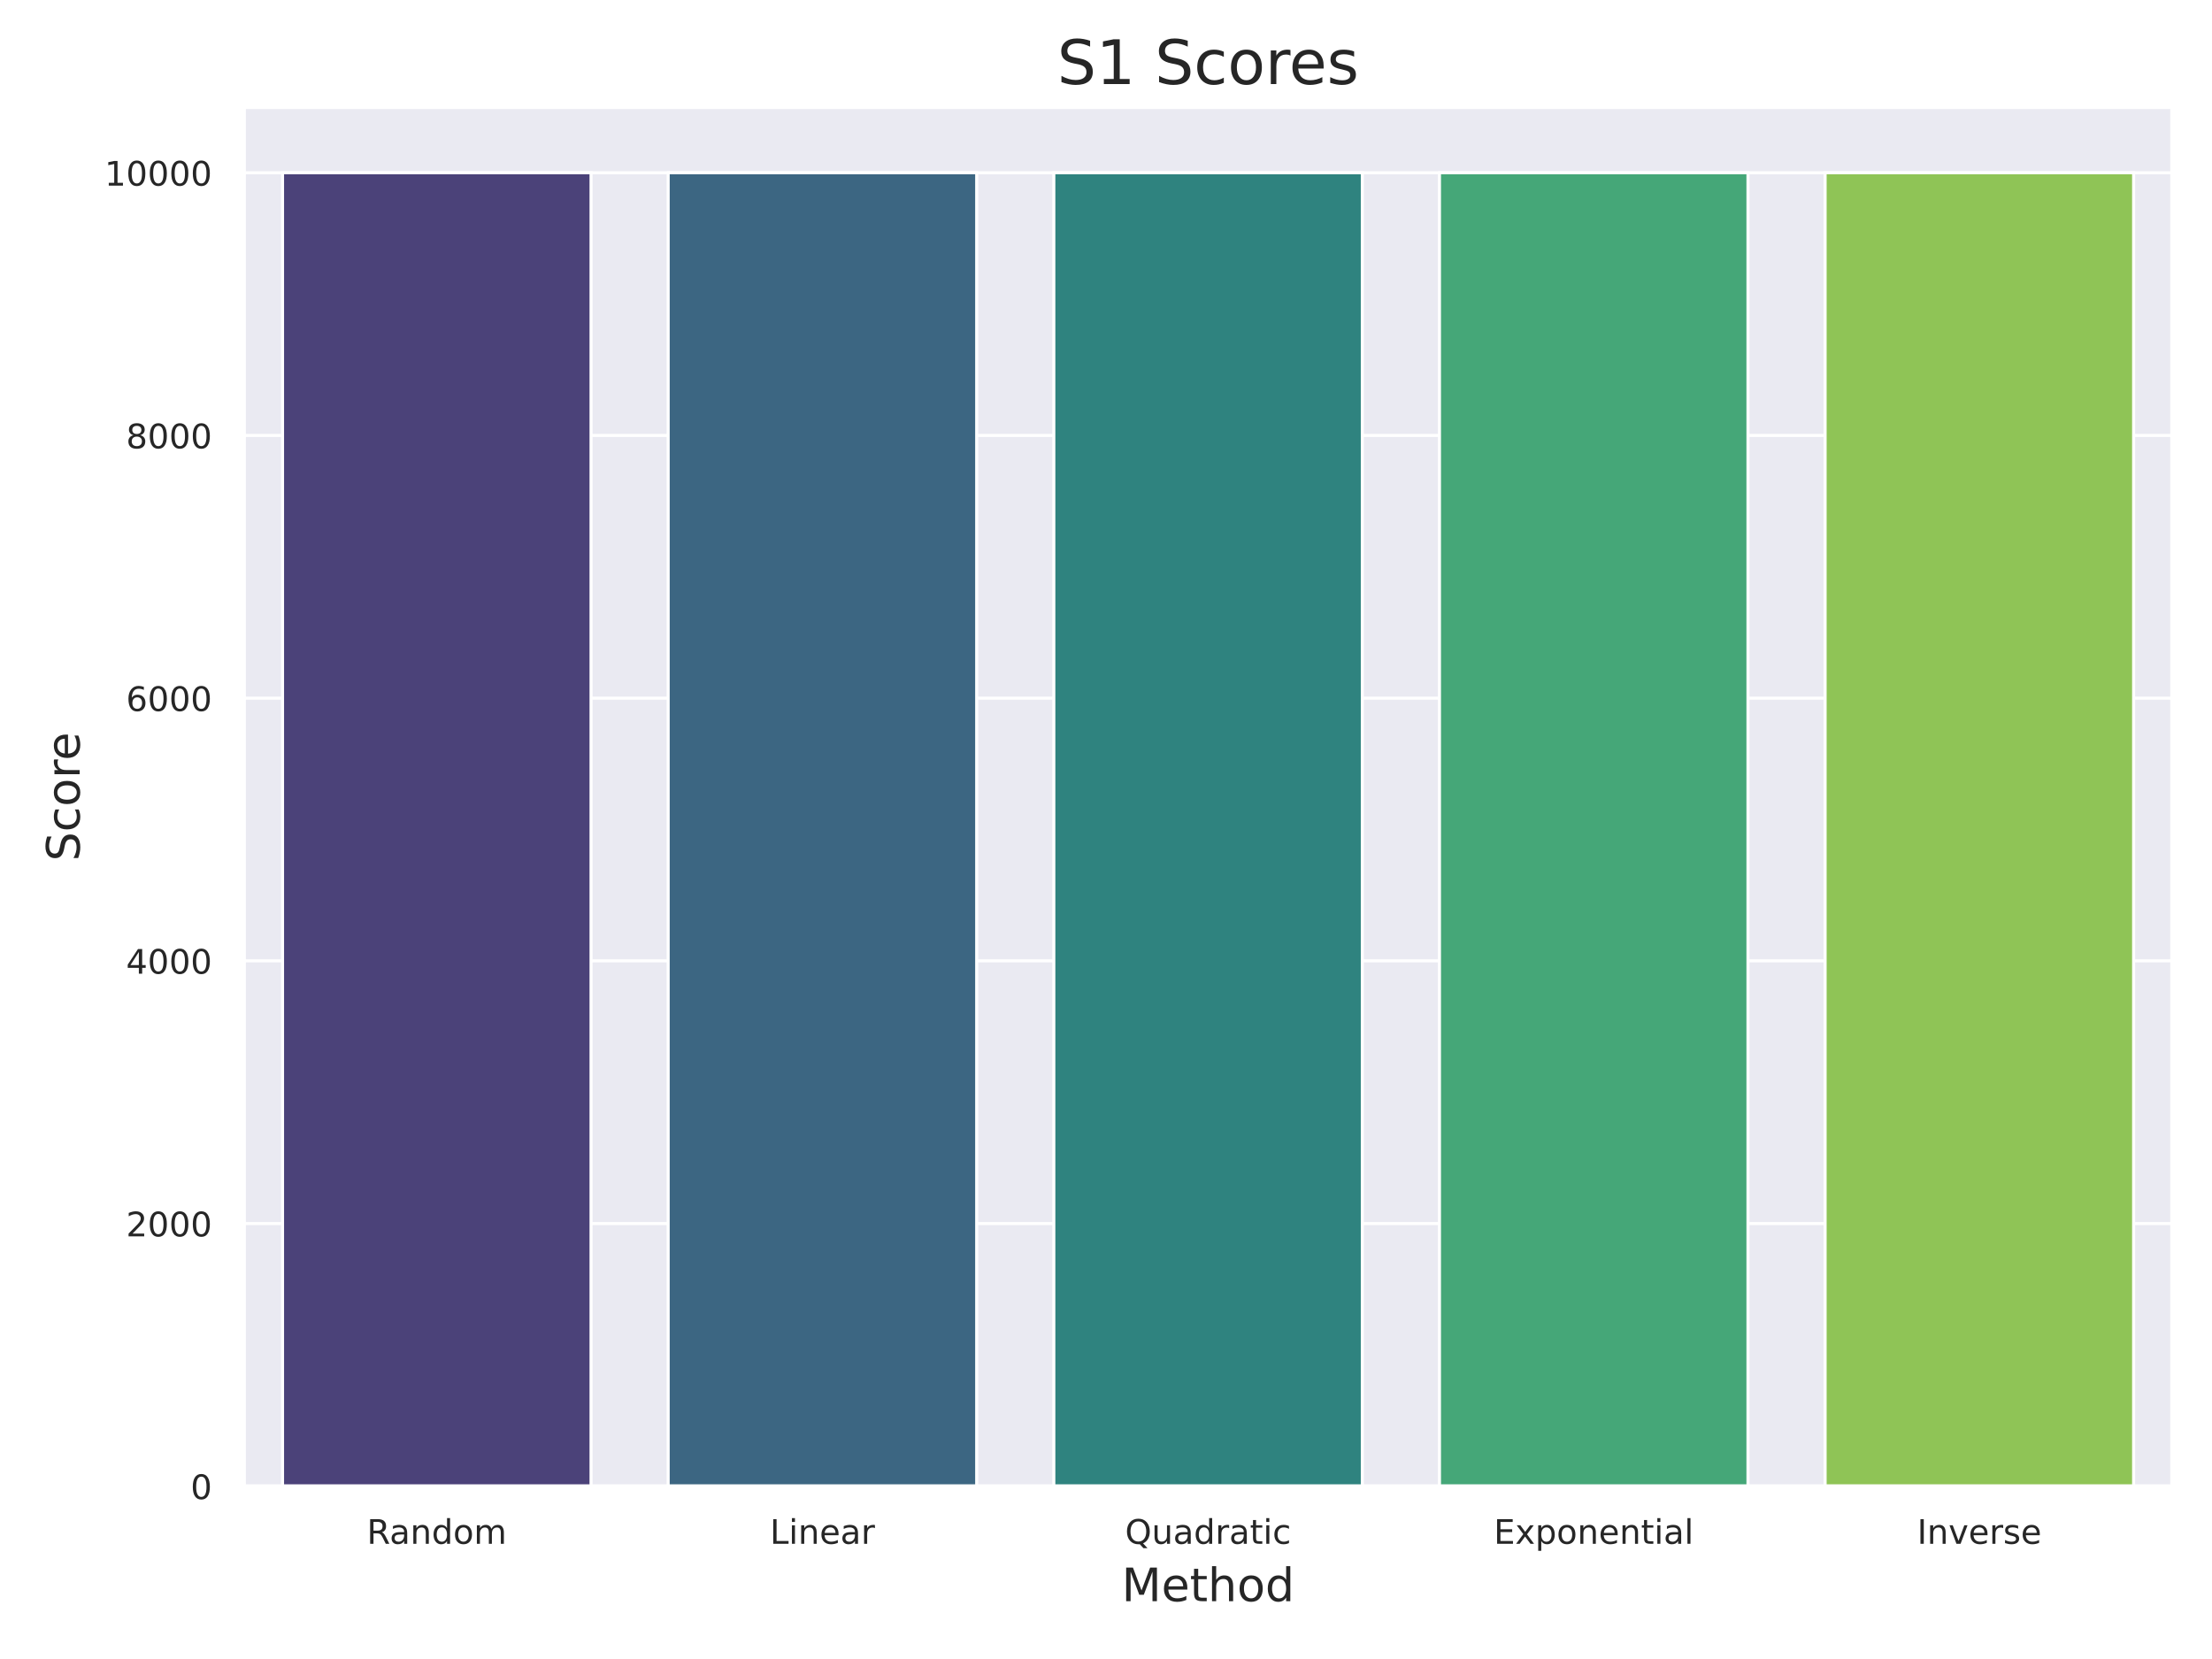
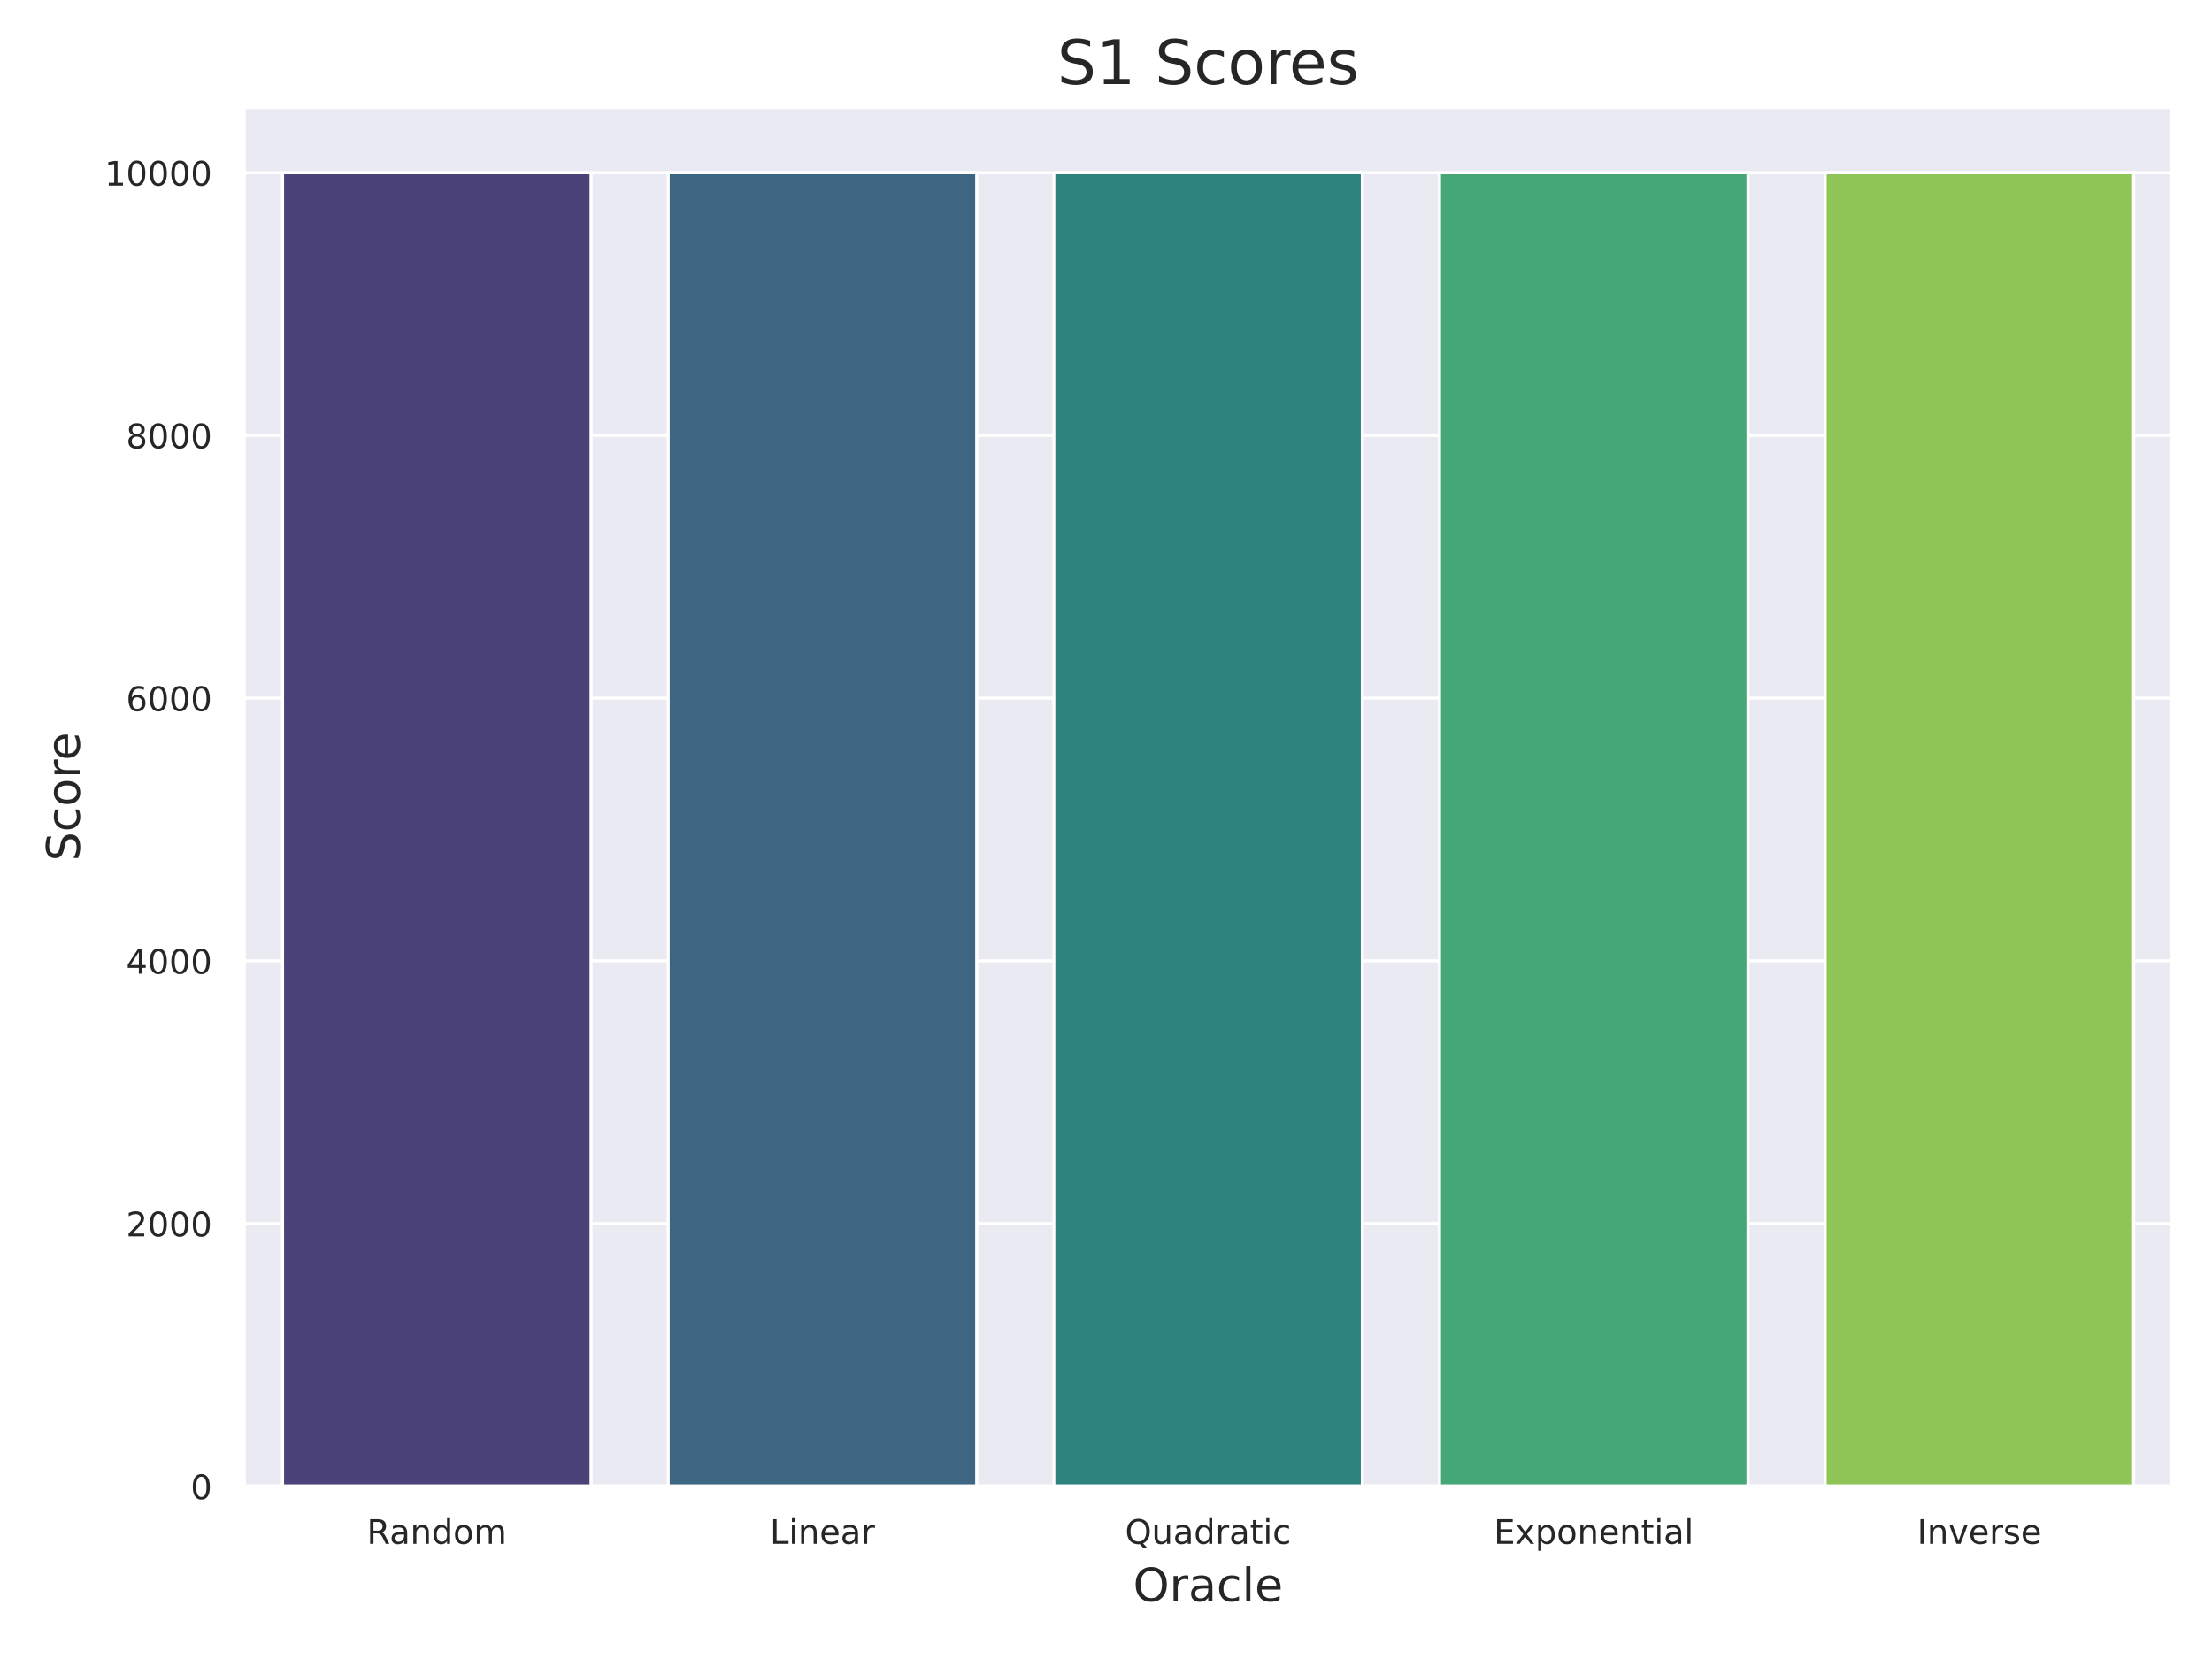
<svg xmlns="http://www.w3.org/2000/svg" xmlns:xlink="http://www.w3.org/1999/xlink" width="576pt" height="432pt" viewBox="0 0 576 432" version="1.1">
  <defs>
    <style type="text/css">*{stroke-linejoin: round; stroke-linecap: butt}</style>
  </defs>
  <g id="figure_1">
    <g id="patch_1">
      <path d="M 0 432  L 576 432  L 576 0  L 0 0  z " style="fill: #ffffff" />
    </g>
    <g id="axes_1">
      <g id="patch_2">
        <path d="M 63.528 387.012  L 565.632 387.012  L 565.632 27.888  L 63.528 27.888  z " style="fill: #eaeaf2" />
      </g>
      <g id="matplotlib.axis_1">
        <g id="xtick_1">
          <g id="text_1">
            <g style="fill: #262626" transform="translate(95.52378 401.9986) scale(0.088 -0.088)">
              <defs>
                <path id="DejaVuSans-52" d="M 2841 2188  Q 3044 2119 3236 1894  Q 3428 1669 3622 1275  L 4263 0  L 3584 0  L 2988 1197  Q 2756 1666 2539 1819  Q 2322 1972 1947 1972  L 1259 1972  L 1259 0  L 628 0  L 628 4666  L 2053 4666  Q 2853 4666 3247 4331  Q 3641 3997 3641 3322  Q 3641 2881 3436 2590  Q 3231 2300 2841 2188  z M 1259 4147  L 1259 2491  L 2053 2491  Q 2509 2491 2742 2702  Q 2975 2913 2975 3322  Q 2975 3731 2742 3939  Q 2509 4147 2053 4147  L 1259 4147  z " transform="scale(0.015625)" />
                <path id="DejaVuSans-61" d="M 2194 1759  Q 1497 1759 1228 1600  Q 959 1441 959 1056  Q 959 750 1161 570  Q 1363 391 1709 391  Q 2188 391 2477 730  Q 2766 1069 2766 1631  L 2766 1759  L 2194 1759  z M 3341 1997  L 3341 0  L 2766 0  L 2766 531  Q 2569 213 2275 61  Q 1981 -91 1556 -91  Q 1019 -91 701 211  Q 384 513 384 1019  Q 384 1609 779 1909  Q 1175 2209 1959 2209  L 2766 2209  L 2766 2266  Q 2766 2663 2505 2880  Q 2244 3097 1772 3097  Q 1472 3097 1187 3025  Q 903 2953 641 2809  L 641 3341  Q 956 3463 1253 3523  Q 1550 3584 1831 3584  Q 2591 3584 2966 3190  Q 3341 2797 3341 1997  z " transform="scale(0.015625)" />
                <path id="DejaVuSans-6e" d="M 3513 2113  L 3513 0  L 2938 0  L 2938 2094  Q 2938 2591 2744 2837  Q 2550 3084 2163 3084  Q 1697 3084 1428 2787  Q 1159 2491 1159 1978  L 1159 0  L 581 0  L 581 3500  L 1159 3500  L 1159 2956  Q 1366 3272 1645 3428  Q 1925 3584 2291 3584  Q 2894 3584 3203 3211  Q 3513 2838 3513 2113  z " transform="scale(0.015625)" />
                <path id="DejaVuSans-64" d="M 2906 2969  L 2906 4863  L 3481 4863  L 3481 0  L 2906 0  L 2906 525  Q 2725 213 2448 61  Q 2172 -91 1784 -91  Q 1150 -91 751 415  Q 353 922 353 1747  Q 353 2572 751 3078  Q 1150 3584 1784 3584  Q 2172 3584 2448 3432  Q 2725 3281 2906 2969  z M 947 1747  Q 947 1113 1208 752  Q 1469 391 1925 391  Q 2381 391 2643 752  Q 2906 1113 2906 1747  Q 2906 2381 2643 2742  Q 2381 3103 1925 3103  Q 1469 3103 1208 2742  Q 947 2381 947 1747  z " transform="scale(0.015625)" />
                <path id="DejaVuSans-6f" d="M 1959 3097  Q 1497 3097 1228 2736  Q 959 2375 959 1747  Q 959 1119 1226 758  Q 1494 397 1959 397  Q 2419 397 2687 759  Q 2956 1122 2956 1747  Q 2956 2369 2687 2733  Q 2419 3097 1959 3097  z M 1959 3584  Q 2709 3584 3137 3096  Q 3566 2609 3566 1747  Q 3566 888 3137 398  Q 2709 -91 1959 -91  Q 1206 -91 779 398  Q 353 888 353 1747  Q 353 2609 779 3096  Q 1206 3584 1959 3584  z " transform="scale(0.015625)" />
                <path id="DejaVuSans-6d" d="M 3328 2828  Q 3544 3216 3844 3400  Q 4144 3584 4550 3584  Q 5097 3584 5394 3201  Q 5691 2819 5691 2113  L 5691 0  L 5113 0  L 5113 2094  Q 5113 2597 4934 2840  Q 4756 3084 4391 3084  Q 3944 3084 3684 2787  Q 3425 2491 3425 1978  L 3425 0  L 2847 0  L 2847 2094  Q 2847 2600 2669 2842  Q 2491 3084 2119 3084  Q 1678 3084 1418 2786  Q 1159 2488 1159 1978  L 1159 0  L 581 0  L 581 3500  L 1159 3500  L 1159 2956  Q 1356 3278 1631 3431  Q 1906 3584 2284 3584  Q 2666 3584 2933 3390  Q 3200 3197 3328 2828  z " transform="scale(0.015625)" />
              </defs>
              <use xlink:href="#DejaVuSans-52" />
              <use xlink:href="#DejaVuSans-61" x="67.232" />
              <use xlink:href="#DejaVuSans-6e" x="128.512" />
              <use xlink:href="#DejaVuSans-64" x="191.891" />
              <use xlink:href="#DejaVuSans-6f" x="255.367" />
              <use xlink:href="#DejaVuSans-6d" x="316.549" />
            </g>
          </g>
        </g>
        <g id="xtick_2">
          <g id="text_2">
            <g style="fill: #262626" transform="translate(200.4841 401.9986) scale(0.088 -0.088)">
              <defs>
                <path id="DejaVuSans-4c" d="M 628 4666  L 1259 4666  L 1259 531  L 3531 531  L 3531 0  L 628 0  L 628 4666  z " transform="scale(0.015625)" />
                <path id="DejaVuSans-69" d="M 603 3500  L 1178 3500  L 1178 0  L 603 0  L 603 3500  z M 603 4863  L 1178 4863  L 1178 4134  L 603 4134  L 603 4863  z " transform="scale(0.015625)" />
                <path id="DejaVuSans-65" d="M 3597 1894  L 3597 1613  L 953 1613  Q 991 1019 1311 708  Q 1631 397 2203 397  Q 2534 397 2845 478  Q 3156 559 3463 722  L 3463 178  Q 3153 47 2828 -22  Q 2503 -91 2169 -91  Q 1331 -91 842 396  Q 353 884 353 1716  Q 353 2575 817 3079  Q 1281 3584 2069 3584  Q 2775 3584 3186 3129  Q 3597 2675 3597 1894  z M 3022 2063  Q 3016 2534 2758 2815  Q 2500 3097 2075 3097  Q 1594 3097 1305 2825  Q 1016 2553 972 2059  L 3022 2063  z " transform="scale(0.015625)" />
                <path id="DejaVuSans-72" d="M 2631 2963  Q 2534 3019 2420 3045  Q 2306 3072 2169 3072  Q 1681 3072 1420 2755  Q 1159 2438 1159 1844  L 1159 0  L 581 0  L 581 3500  L 1159 3500  L 1159 2956  Q 1341 3275 1631 3429  Q 1922 3584 2338 3584  Q 2397 3584 2469 3576  Q 2541 3569 2628 3553  L 2631 2963  z " transform="scale(0.015625)" />
              </defs>
              <use xlink:href="#DejaVuSans-4c" />
              <use xlink:href="#DejaVuSans-69" x="55.713" />
              <use xlink:href="#DejaVuSans-6e" x="83.496" />
              <use xlink:href="#DejaVuSans-65" x="146.875" />
              <use xlink:href="#DejaVuSans-61" x="208.398" />
              <use xlink:href="#DejaVuSans-72" x="269.678" />
            </g>
          </g>
        </g>
        <g id="xtick_3">
          <g id="text_3">
            <g style="fill: #262626" transform="translate(292.9664 401.9986) scale(0.088 -0.088)">
              <defs>
                <path id="DejaVuSans-51" d="M 2522 4238  Q 1834 4238 1429 3725  Q 1025 3213 1025 2328  Q 1025 1447 1429 934  Q 1834 422 2522 422  Q 3209 422 3611 934  Q 4013 1447 4013 2328  Q 4013 3213 3611 3725  Q 3209 4238 2522 4238  z M 3406 84  L 4238 -825  L 3475 -825  L 2784 -78  Q 2681 -84 2626 -87  Q 2572 -91 2522 -91  Q 1538 -91 948 567  Q 359 1225 359 2328  Q 359 3434 948 4092  Q 1538 4750 2522 4750  Q 3503 4750 4090 4092  Q 4678 3434 4678 2328  Q 4678 1516 4351 937  Q 4025 359 3406 84  z " transform="scale(0.015625)" />
                <path id="DejaVuSans-75" d="M 544 1381  L 544 3500  L 1119 3500  L 1119 1403  Q 1119 906 1312 657  Q 1506 409 1894 409  Q 2359 409 2629 706  Q 2900 1003 2900 1516  L 2900 3500  L 3475 3500  L 3475 0  L 2900 0  L 2900 538  Q 2691 219 2414 64  Q 2138 -91 1772 -91  Q 1169 -91 856 284  Q 544 659 544 1381  z M 1991 3584  L 1991 3584  z " transform="scale(0.015625)" />
                <path id="DejaVuSans-74" d="M 1172 4494  L 1172 3500  L 2356 3500  L 2356 3053  L 1172 3053  L 1172 1153  Q 1172 725 1289 603  Q 1406 481 1766 481  L 2356 481  L 2356 0  L 1766 0  Q 1100 0 847 248  Q 594 497 594 1153  L 594 3053  L 172 3053  L 172 3500  L 594 3500  L 594 4494  L 1172 4494  z " transform="scale(0.015625)" />
                <path id="DejaVuSans-63" d="M 3122 3366  L 3122 2828  Q 2878 2963 2633 3030  Q 2388 3097 2138 3097  Q 1578 3097 1268 2742  Q 959 2388 959 1747  Q 959 1106 1268 751  Q 1578 397 2138 397  Q 2388 397 2633 464  Q 2878 531 3122 666  L 3122 134  Q 2881 22 2623 -34  Q 2366 -91 2075 -91  Q 1284 -91 818 406  Q 353 903 353 1747  Q 353 2603 823 3093  Q 1294 3584 2113 3584  Q 2378 3584 2631 3529  Q 2884 3475 3122 3366  z " transform="scale(0.015625)" />
              </defs>
              <use xlink:href="#DejaVuSans-51" />
              <use xlink:href="#DejaVuSans-75" x="78.711" />
              <use xlink:href="#DejaVuSans-61" x="142.09" />
              <use xlink:href="#DejaVuSans-64" x="203.369" />
              <use xlink:href="#DejaVuSans-72" x="266.846" />
              <use xlink:href="#DejaVuSans-61" x="307.959" />
              <use xlink:href="#DejaVuSans-74" x="369.238" />
              <use xlink:href="#DejaVuSans-69" x="408.447" />
              <use xlink:href="#DejaVuSans-63" x="436.23" />
            </g>
          </g>
        </g>
        <g id="xtick_4">
          <g id="text_4">
            <g style="fill: #262626" transform="translate(388.9803 401.9986) scale(0.088 -0.088)">
              <defs>
                <path id="DejaVuSans-45" d="M 628 4666  L 3578 4666  L 3578 4134  L 1259 4134  L 1259 2753  L 3481 2753  L 3481 2222  L 1259 2222  L 1259 531  L 3634 531  L 3634 0  L 628 0  L 628 4666  z " transform="scale(0.015625)" />
                <path id="DejaVuSans-78" d="M 3513 3500  L 2247 1797  L 3578 0  L 2900 0  L 1881 1375  L 863 0  L 184 0  L 1544 1831  L 300 3500  L 978 3500  L 1906 2253  L 2834 3500  L 3513 3500  z " transform="scale(0.015625)" />
                <path id="DejaVuSans-70" d="M 1159 525  L 1159 -1331  L 581 -1331  L 581 3500  L 1159 3500  L 1159 2969  Q 1341 3281 1617 3432  Q 1894 3584 2278 3584  Q 2916 3584 3314 3078  Q 3713 2572 3713 1747  Q 3713 922 3314 415  Q 2916 -91 2278 -91  Q 1894 -91 1617 61  Q 1341 213 1159 525  z M 3116 1747  Q 3116 2381 2855 2742  Q 2594 3103 2138 3103  Q 1681 3103 1420 2742  Q 1159 2381 1159 1747  Q 1159 1113 1420 752  Q 1681 391 2138 391  Q 2594 391 2855 752  Q 3116 1113 3116 1747  z " transform="scale(0.015625)" />
                <path id="DejaVuSans-6c" d="M 603 4863  L 1178 4863  L 1178 0  L 603 0  L 603 4863  z " transform="scale(0.015625)" />
              </defs>
              <use xlink:href="#DejaVuSans-45" />
              <use xlink:href="#DejaVuSans-78" x="63.184" />
              <use xlink:href="#DejaVuSans-70" x="122.363" />
              <use xlink:href="#DejaVuSans-6f" x="185.84" />
              <use xlink:href="#DejaVuSans-6e" x="247.021" />
              <use xlink:href="#DejaVuSans-65" x="310.4" />
              <use xlink:href="#DejaVuSans-6e" x="371.924" />
              <use xlink:href="#DejaVuSans-74" x="435.303" />
              <use xlink:href="#DejaVuSans-69" x="474.512" />
              <use xlink:href="#DejaVuSans-61" x="502.295" />
              <use xlink:href="#DejaVuSans-6c" x="563.574" />
            </g>
          </g>
        </g>
        <g id="xtick_5">
          <g id="text_5">
            <g style="fill: #262626" transform="translate(499.2152 401.9986) scale(0.088 -0.088)">
              <defs>
                <path id="DejaVuSans-49" d="M 628 4666  L 1259 4666  L 1259 0  L 628 0  L 628 4666  z " transform="scale(0.015625)" />
                <path id="DejaVuSans-76" d="M 191 3500  L 800 3500  L 1894 563  L 2988 3500  L 3597 3500  L 2284 0  L 1503 0  L 191 3500  z " transform="scale(0.015625)" />
                <path id="DejaVuSans-73" d="M 2834 3397  L 2834 2853  Q 2591 2978 2328 3040  Q 2066 3103 1784 3103  Q 1356 3103 1142 2972  Q 928 2841 928 2578  Q 928 2378 1081 2264  Q 1234 2150 1697 2047  L 1894 2003  Q 2506 1872 2764 1633  Q 3022 1394 3022 966  Q 3022 478 2636 193  Q 2250 -91 1575 -91  Q 1294 -91 989 -36  Q 684 19 347 128  L 347 722  Q 666 556 975 473  Q 1284 391 1588 391  Q 1994 391 2212 530  Q 2431 669 2431 922  Q 2431 1156 2273 1281  Q 2116 1406 1581 1522  L 1381 1569  Q 847 1681 609 1914  Q 372 2147 372 2553  Q 372 3047 722 3315  Q 1072 3584 1716 3584  Q 2034 3584 2315 3537  Q 2597 3491 2834 3397  z " transform="scale(0.015625)" />
              </defs>
              <use xlink:href="#DejaVuSans-49" />
              <use xlink:href="#DejaVuSans-6e" x="29.492" />
              <use xlink:href="#DejaVuSans-76" x="92.871" />
              <use xlink:href="#DejaVuSans-65" x="152.051" />
              <use xlink:href="#DejaVuSans-72" x="213.574" />
              <use xlink:href="#DejaVuSans-73" x="254.688" />
              <use xlink:href="#DejaVuSans-65" x="306.787" />
            </g>
          </g>
        </g>
        <g id="text_6">
-           <g style="fill: #262626" transform="translate(292.0763 416.9469) scale(0.12 -0.12)">
+           <g style="fill: #262626" transform="translate(295.0556 416.9469) scale(0.12 -0.12)">
            <defs>
-               <path id="DejaVuSans-4d" d="M 628 4666  L 1569 4666  L 2759 1491  L 3956 4666  L 4897 4666  L 4897 0  L 4281 0  L 4281 4097  L 3078 897  L 2444 897  L 1241 4097  L 1241 0  L 628 0  L 628 4666  z " transform="scale(0.015625)" />
-               <path id="DejaVuSans-68" d="M 3513 2113  L 3513 0  L 2938 0  L 2938 2094  Q 2938 2591 2744 2837  Q 2550 3084 2163 3084  Q 1697 3084 1428 2787  Q 1159 2491 1159 1978  L 1159 0  L 581 0  L 581 4863  L 1159 4863  L 1159 2956  Q 1366 3272 1645 3428  Q 1925 3584 2291 3584  Q 2894 3584 3203 3211  Q 3513 2838 3513 2113  z " transform="scale(0.015625)" />
+               <path id="DejaVuSans-4f" d="M 2522 4238  Q 1834 4238 1429 3725  Q 1025 3213 1025 2328  Q 1025 1447 1429 934  Q 1834 422 2522 422  Q 3209 422 3611 934  Q 4013 1447 4013 2328  Q 4013 3213 3611 3725  Q 3209 4238 2522 4238  z M 2522 4750  Q 3503 4750 4090 4092  Q 4678 3434 4678 2328  Q 4678 1225 4090 567  Q 3503 -91 2522 -91  Q 1538 -91 948 565  Q 359 1222 359 2328  Q 359 3434 948 4092  Q 1538 4750 2522 4750  z " transform="scale(0.015625)" />
            </defs>
-             <use xlink:href="#DejaVuSans-4d" />
-             <use xlink:href="#DejaVuSans-65" x="86.279" />
-             <use xlink:href="#DejaVuSans-74" x="147.803" />
-             <use xlink:href="#DejaVuSans-68" x="187.012" />
-             <use xlink:href="#DejaVuSans-6f" x="250.391" />
-             <use xlink:href="#DejaVuSans-64" x="311.572" />
+             <use xlink:href="#DejaVuSans-4f" />
+             <use xlink:href="#DejaVuSans-72" x="78.711" />
+             <use xlink:href="#DejaVuSans-61" x="119.824" />
+             <use xlink:href="#DejaVuSans-63" x="181.104" />
+             <use xlink:href="#DejaVuSans-6c" x="236.084" />
+             <use xlink:href="#DejaVuSans-65" x="263.867" />
          </g>
        </g>
      </g>
      <g id="matplotlib.axis_2">
        <g id="ytick_1">
          <g id="line2d_1">
-             <path d="M 63.528 387.012  L 565.632 387.012  " clip-path="url(#p7abd10cb48)" style="fill: none; stroke: #ffffff; stroke-width: 0.8; stroke-linecap: round" />
+             <path d="M 63.528 387.012  L 565.632 387.012  " clip-path="url(#p335af52889)" style="fill: none; stroke: #ffffff; stroke-width: 0.8; stroke-linecap: round" />
          </g>
          <g id="text_7">
            <g style="fill: #262626" transform="translate(49.629 390.3553) scale(0.088 -0.088)">
              <defs>
                <path id="DejaVuSans-30" d="M 2034 4250  Q 1547 4250 1301 3770  Q 1056 3291 1056 2328  Q 1056 1369 1301 889  Q 1547 409 2034 409  Q 2525 409 2770 889  Q 3016 1369 3016 2328  Q 3016 3291 2770 3770  Q 2525 4250 2034 4250  z M 2034 4750  Q 2819 4750 3233 4129  Q 3647 3509 3647 2328  Q 3647 1150 3233 529  Q 2819 -91 2034 -91  Q 1250 -91 836 529  Q 422 1150 422 2328  Q 422 3509 836 4129  Q 1250 4750 2034 4750  z " transform="scale(0.015625)" />
              </defs>
              <use xlink:href="#DejaVuSans-30" />
            </g>
          </g>
        </g>
        <g id="ytick_2">
          <g id="line2d_2">
-             <path d="M 63.528 318.607  L 565.632 318.607  " clip-path="url(#p7abd10cb48)" style="fill: none; stroke: #ffffff; stroke-width: 0.8; stroke-linecap: round" />
+             <path d="M 63.528 318.607  L 565.632 318.607  " clip-path="url(#p335af52889)" style="fill: none; stroke: #ffffff; stroke-width: 0.8; stroke-linecap: round" />
          </g>
          <g id="text_8">
            <g style="fill: #262626" transform="translate(32.832 321.9507) scale(0.088 -0.088)">
              <defs>
                <path id="DejaVuSans-32" d="M 1228 531  L 3431 531  L 3431 0  L 469 0  L 469 531  Q 828 903 1448 1529  Q 2069 2156 2228 2338  Q 2531 2678 2651 2914  Q 2772 3150 2772 3378  Q 2772 3750 2511 3984  Q 2250 4219 1831 4219  Q 1534 4219 1204 4116  Q 875 4013 500 3803  L 500 4441  Q 881 4594 1212 4672  Q 1544 4750 1819 4750  Q 2544 4750 2975 4387  Q 3406 4025 3406 3419  Q 3406 3131 3298 2873  Q 3191 2616 2906 2266  Q 2828 2175 2409 1742  Q 1991 1309 1228 531  z " transform="scale(0.015625)" />
              </defs>
              <use xlink:href="#DejaVuSans-32" />
              <use xlink:href="#DejaVuSans-30" x="63.623" />
              <use xlink:href="#DejaVuSans-30" x="127.246" />
              <use xlink:href="#DejaVuSans-30" x="190.869" />
            </g>
          </g>
        </g>
        <g id="ytick_3">
          <g id="line2d_3">
-             <path d="M 63.528 250.203  L 565.632 250.203  " clip-path="url(#p7abd10cb48)" style="fill: none; stroke: #ffffff; stroke-width: 0.8; stroke-linecap: round" />
+             <path d="M 63.528 250.203  L 565.632 250.203  " clip-path="url(#p335af52889)" style="fill: none; stroke: #ffffff; stroke-width: 0.8; stroke-linecap: round" />
          </g>
          <g id="text_9">
            <g style="fill: #262626" transform="translate(32.832 253.5462) scale(0.088 -0.088)">
              <defs>
                <path id="DejaVuSans-34" d="M 2419 4116  L 825 1625  L 2419 1625  L 2419 4116  z M 2253 4666  L 3047 4666  L 3047 1625  L 3713 1625  L 3713 1100  L 3047 1100  L 3047 0  L 2419 0  L 2419 1100  L 313 1100  L 313 1709  L 2253 4666  z " transform="scale(0.015625)" />
              </defs>
              <use xlink:href="#DejaVuSans-34" />
              <use xlink:href="#DejaVuSans-30" x="63.623" />
              <use xlink:href="#DejaVuSans-30" x="127.246" />
              <use xlink:href="#DejaVuSans-30" x="190.869" />
            </g>
          </g>
        </g>
        <g id="ytick_4">
          <g id="line2d_4">
-             <path d="M 63.528 181.798  L 565.632 181.798  " clip-path="url(#p7abd10cb48)" style="fill: none; stroke: #ffffff; stroke-width: 0.8; stroke-linecap: round" />
+             <path d="M 63.528 181.798  L 565.632 181.798  " clip-path="url(#p335af52889)" style="fill: none; stroke: #ffffff; stroke-width: 0.8; stroke-linecap: round" />
          </g>
          <g id="text_10">
            <g style="fill: #262626" transform="translate(32.832 185.1416) scale(0.088 -0.088)">
              <defs>
                <path id="DejaVuSans-36" d="M 2113 2584  Q 1688 2584 1439 2293  Q 1191 2003 1191 1497  Q 1191 994 1439 701  Q 1688 409 2113 409  Q 2538 409 2786 701  Q 3034 994 3034 1497  Q 3034 2003 2786 2293  Q 2538 2584 2113 2584  z M 3366 4563  L 3366 3988  Q 3128 4100 2886 4159  Q 2644 4219 2406 4219  Q 1781 4219 1451 3797  Q 1122 3375 1075 2522  Q 1259 2794 1537 2939  Q 1816 3084 2150 3084  Q 2853 3084 3261 2657  Q 3669 2231 3669 1497  Q 3669 778 3244 343  Q 2819 -91 2113 -91  Q 1303 -91 875 529  Q 447 1150 447 2328  Q 447 3434 972 4092  Q 1497 4750 2381 4750  Q 2619 4750 2861 4703  Q 3103 4656 3366 4563  z " transform="scale(0.015625)" />
              </defs>
              <use xlink:href="#DejaVuSans-36" />
              <use xlink:href="#DejaVuSans-30" x="63.623" />
              <use xlink:href="#DejaVuSans-30" x="127.246" />
              <use xlink:href="#DejaVuSans-30" x="190.869" />
            </g>
          </g>
        </g>
        <g id="ytick_5">
          <g id="line2d_5">
-             <path d="M 63.528 113.394  L 565.632 113.394  " clip-path="url(#p7abd10cb48)" style="fill: none; stroke: #ffffff; stroke-width: 0.8; stroke-linecap: round" />
+             <path d="M 63.528 113.394  L 565.632 113.394  " clip-path="url(#p335af52889)" style="fill: none; stroke: #ffffff; stroke-width: 0.8; stroke-linecap: round" />
          </g>
          <g id="text_11">
            <g style="fill: #262626" transform="translate(32.832 116.737) scale(0.088 -0.088)">
              <defs>
                <path id="DejaVuSans-38" d="M 2034 2216  Q 1584 2216 1326 1975  Q 1069 1734 1069 1313  Q 1069 891 1326 650  Q 1584 409 2034 409  Q 2484 409 2743 651  Q 3003 894 3003 1313  Q 3003 1734 2745 1975  Q 2488 2216 2034 2216  z M 1403 2484  Q 997 2584 770 2862  Q 544 3141 544 3541  Q 544 4100 942 4425  Q 1341 4750 2034 4750  Q 2731 4750 3128 4425  Q 3525 4100 3525 3541  Q 3525 3141 3298 2862  Q 3072 2584 2669 2484  Q 3125 2378 3379 2068  Q 3634 1759 3634 1313  Q 3634 634 3220 271  Q 2806 -91 2034 -91  Q 1263 -91 848 271  Q 434 634 434 1313  Q 434 1759 690 2068  Q 947 2378 1403 2484  z M 1172 3481  Q 1172 3119 1398 2916  Q 1625 2713 2034 2713  Q 2441 2713 2670 2916  Q 2900 3119 2900 3481  Q 2900 3844 2670 4047  Q 2441 4250 2034 4250  Q 1625 4250 1398 4047  Q 1172 3844 1172 3481  z " transform="scale(0.015625)" />
              </defs>
              <use xlink:href="#DejaVuSans-38" />
              <use xlink:href="#DejaVuSans-30" x="63.623" />
              <use xlink:href="#DejaVuSans-30" x="127.246" />
              <use xlink:href="#DejaVuSans-30" x="190.869" />
            </g>
          </g>
        </g>
        <g id="ytick_6">
          <g id="line2d_6">
-             <path d="M 63.528 44.989  L 565.632 44.989  " clip-path="url(#p7abd10cb48)" style="fill: none; stroke: #ffffff; stroke-width: 0.8; stroke-linecap: round" />
+             <path d="M 63.528 44.989  L 565.632 44.989  " clip-path="url(#p335af52889)" style="fill: none; stroke: #ffffff; stroke-width: 0.8; stroke-linecap: round" />
          </g>
          <g id="text_12">
            <g style="fill: #262626" transform="translate(27.233 48.33246) scale(0.088 -0.088)">
              <defs>
                <path id="DejaVuSans-31" d="M 794 531  L 1825 531  L 1825 4091  L 703 3866  L 703 4441  L 1819 4666  L 2450 4666  L 2450 531  L 3481 531  L 3481 0  L 794 0  L 794 531  z " transform="scale(0.015625)" />
              </defs>
              <use xlink:href="#DejaVuSans-31" />
              <use xlink:href="#DejaVuSans-30" x="63.623" />
              <use xlink:href="#DejaVuSans-30" x="127.246" />
              <use xlink:href="#DejaVuSans-30" x="190.869" />
              <use xlink:href="#DejaVuSans-30" x="254.492" />
            </g>
          </g>
        </g>
        <g id="text_13">
          <g style="fill: #262626" transform="translate(20.73738 224.2528) rotate(-90) scale(0.12 -0.12)">
            <defs>
              <path id="DejaVuSans-53" d="M 3425 4513  L 3425 3897  Q 3066 4069 2747 4153  Q 2428 4238 2131 4238  Q 1616 4238 1336 4038  Q 1056 3838 1056 3469  Q 1056 3159 1242 3001  Q 1428 2844 1947 2747  L 2328 2669  Q 3034 2534 3370 2195  Q 3706 1856 3706 1288  Q 3706 609 3251 259  Q 2797 -91 1919 -91  Q 1588 -91 1214 -16  Q 841 59 441 206  L 441 856  Q 825 641 1194 531  Q 1563 422 1919 422  Q 2459 422 2753 634  Q 3047 847 3047 1241  Q 3047 1584 2836 1778  Q 2625 1972 2144 2069  L 1759 2144  Q 1053 2284 737 2584  Q 422 2884 422 3419  Q 422 4038 858 4394  Q 1294 4750 2059 4750  Q 2388 4750 2728 4690  Q 3069 4631 3425 4513  z " transform="scale(0.015625)" />
            </defs>
            <use xlink:href="#DejaVuSans-53" />
            <use xlink:href="#DejaVuSans-63" x="63.477" />
            <use xlink:href="#DejaVuSans-6f" x="118.457" />
            <use xlink:href="#DejaVuSans-72" x="179.639" />
            <use xlink:href="#DejaVuSans-65" x="218.502" />
          </g>
        </g>
      </g>
      <g id="patch_3">
-         <path d="M 73.57 387.012  L 153.907 387.012  L 153.907 44.989  L 73.57 44.989  z " clip-path="url(#p7abd10cb48)" style="fill: #4b4279; stroke: #ffffff; stroke-width: 0.8; stroke-linejoin: miter" />
+         <path d="M 73.57 387.012  L 153.907 387.012  L 153.907 44.989  L 73.57 44.989  z " clip-path="url(#p335af52889)" style="fill: #4b4279; stroke: #ffffff; stroke-width: 0.8; stroke-linejoin: miter" />
      </g>
      <g id="patch_4">
-         <path d="M 173.991 387.012  L 254.328 387.012  L 254.328 44.989  L 173.991 44.989  z " clip-path="url(#p7abd10cb48)" style="fill: #3c6682; stroke: #ffffff; stroke-width: 0.8; stroke-linejoin: miter" />
+         <path d="M 173.991 387.012  L 254.328 387.012  L 254.328 44.989  L 173.991 44.989  z " clip-path="url(#p335af52889)" style="fill: #3c6682; stroke: #ffffff; stroke-width: 0.8; stroke-linejoin: miter" />
      </g>
      <g id="patch_5">
-         <path d="M 274.412 387.012  L 354.748 387.012  L 354.748 44.989  L 274.412 44.989  z " clip-path="url(#p7abd10cb48)" style="fill: #2f837f; stroke: #ffffff; stroke-width: 0.8; stroke-linejoin: miter" />
+         <path d="M 274.412 387.012  L 354.748 387.012  L 354.748 44.989  L 274.412 44.989  z " clip-path="url(#p335af52889)" style="fill: #2f837f; stroke: #ffffff; stroke-width: 0.8; stroke-linejoin: miter" />
      </g>
      <g id="patch_6">
-         <path d="M 374.832 387.012  L 455.169 387.012  L 455.169 44.989  L 374.832 44.989  z " clip-path="url(#p7abd10cb48)" style="fill: #45a778; stroke: #ffffff; stroke-width: 0.8; stroke-linejoin: miter" />
+         <path d="M 374.832 387.012  L 455.169 387.012  L 455.169 44.989  L 374.832 44.989  z " clip-path="url(#p335af52889)" style="fill: #45a778; stroke: #ffffff; stroke-width: 0.8; stroke-linejoin: miter" />
      </g>
      <g id="patch_7">
-         <path d="M 475.253 387.012  L 555.59 387.012  L 555.59 44.989  L 475.253 44.989  z " clip-path="url(#p7abd10cb48)" style="fill: #8fc456; stroke: #ffffff; stroke-width: 0.8; stroke-linejoin: miter" />
+         <path d="M 475.253 387.012  L 555.59 387.012  L 555.59 44.989  L 475.253 44.989  z " clip-path="url(#p335af52889)" style="fill: #8fc456; stroke: #ffffff; stroke-width: 0.8; stroke-linejoin: miter" />
      </g>
      <g id="line2d_7">
-         <path clip-path="url(#p7abd10cb48)" style="fill: none; stroke: #424242; stroke-width: 1.8; stroke-linecap: round" />
+         <path clip-path="url(#p335af52889)" style="fill: none; stroke: #424242; stroke-width: 1.8; stroke-linecap: round" />
      </g>
      <g id="line2d_8">
-         <path clip-path="url(#p7abd10cb48)" style="fill: none; stroke: #424242; stroke-width: 1.8; stroke-linecap: round" />
+         <path clip-path="url(#p335af52889)" style="fill: none; stroke: #424242; stroke-width: 1.8; stroke-linecap: round" />
      </g>
      <g id="line2d_9">
-         <path clip-path="url(#p7abd10cb48)" style="fill: none; stroke: #424242; stroke-width: 1.8; stroke-linecap: round" />
+         <path clip-path="url(#p335af52889)" style="fill: none; stroke: #424242; stroke-width: 1.8; stroke-linecap: round" />
      </g>
      <g id="line2d_10">
-         <path clip-path="url(#p7abd10cb48)" style="fill: none; stroke: #424242; stroke-width: 1.8; stroke-linecap: round" />
+         <path clip-path="url(#p335af52889)" style="fill: none; stroke: #424242; stroke-width: 1.8; stroke-linecap: round" />
      </g>
      <g id="line2d_11">
-         <path clip-path="url(#p7abd10cb48)" style="fill: none; stroke: #424242; stroke-width: 1.8; stroke-linecap: round" />
+         <path clip-path="url(#p335af52889)" style="fill: none; stroke: #424242; stroke-width: 1.8; stroke-linecap: round" />
      </g>
      <g id="patch_8">
        <path d="M 63.528 387.012  L 63.528 27.888  " style="fill: none; stroke: #ffffff; stroke-linejoin: miter; stroke-linecap: square" />
      </g>
      <g id="patch_9">
        <path d="M 565.632 387.012  L 565.632 27.888  " style="fill: none; stroke: #ffffff; stroke-linejoin: miter; stroke-linecap: square" />
      </g>
      <g id="patch_10">
        <path d="M 63.528 387.012  L 565.632 387.012  " style="fill: none; stroke: #ffffff; stroke-linejoin: miter; stroke-linecap: square" />
      </g>
      <g id="patch_11">
        <path d="M 63.528 27.888  L 565.632 27.888  " style="fill: none; stroke: #ffffff; stroke-linejoin: miter; stroke-linecap: square" />
      </g>
      <g id="text_14">
        <g style="fill: #262626" transform="translate(275.2975 21.888) scale(0.16 -0.16)">
          <defs>
            <path id="DejaVuSans-20" transform="scale(0.015625)" />
          </defs>
          <use xlink:href="#DejaVuSans-53" />
          <use xlink:href="#DejaVuSans-31" x="63.477" />
          <use xlink:href="#DejaVuSans-20" x="127.1" />
          <use xlink:href="#DejaVuSans-53" x="158.887" />
          <use xlink:href="#DejaVuSans-63" x="222.363" />
          <use xlink:href="#DejaVuSans-6f" x="277.344" />
          <use xlink:href="#DejaVuSans-72" x="338.525" />
          <use xlink:href="#DejaVuSans-65" x="377.389" />
          <use xlink:href="#DejaVuSans-73" x="438.912" />
        </g>
      </g>
    </g>
  </g>
  <defs>
-     <clipPath id="p7abd10cb48">
+     <clipPath id="p335af52889">
      <rect x="63.528" y="27.888" width="502.104" height="359.124" />
    </clipPath>
  </defs>
</svg>
